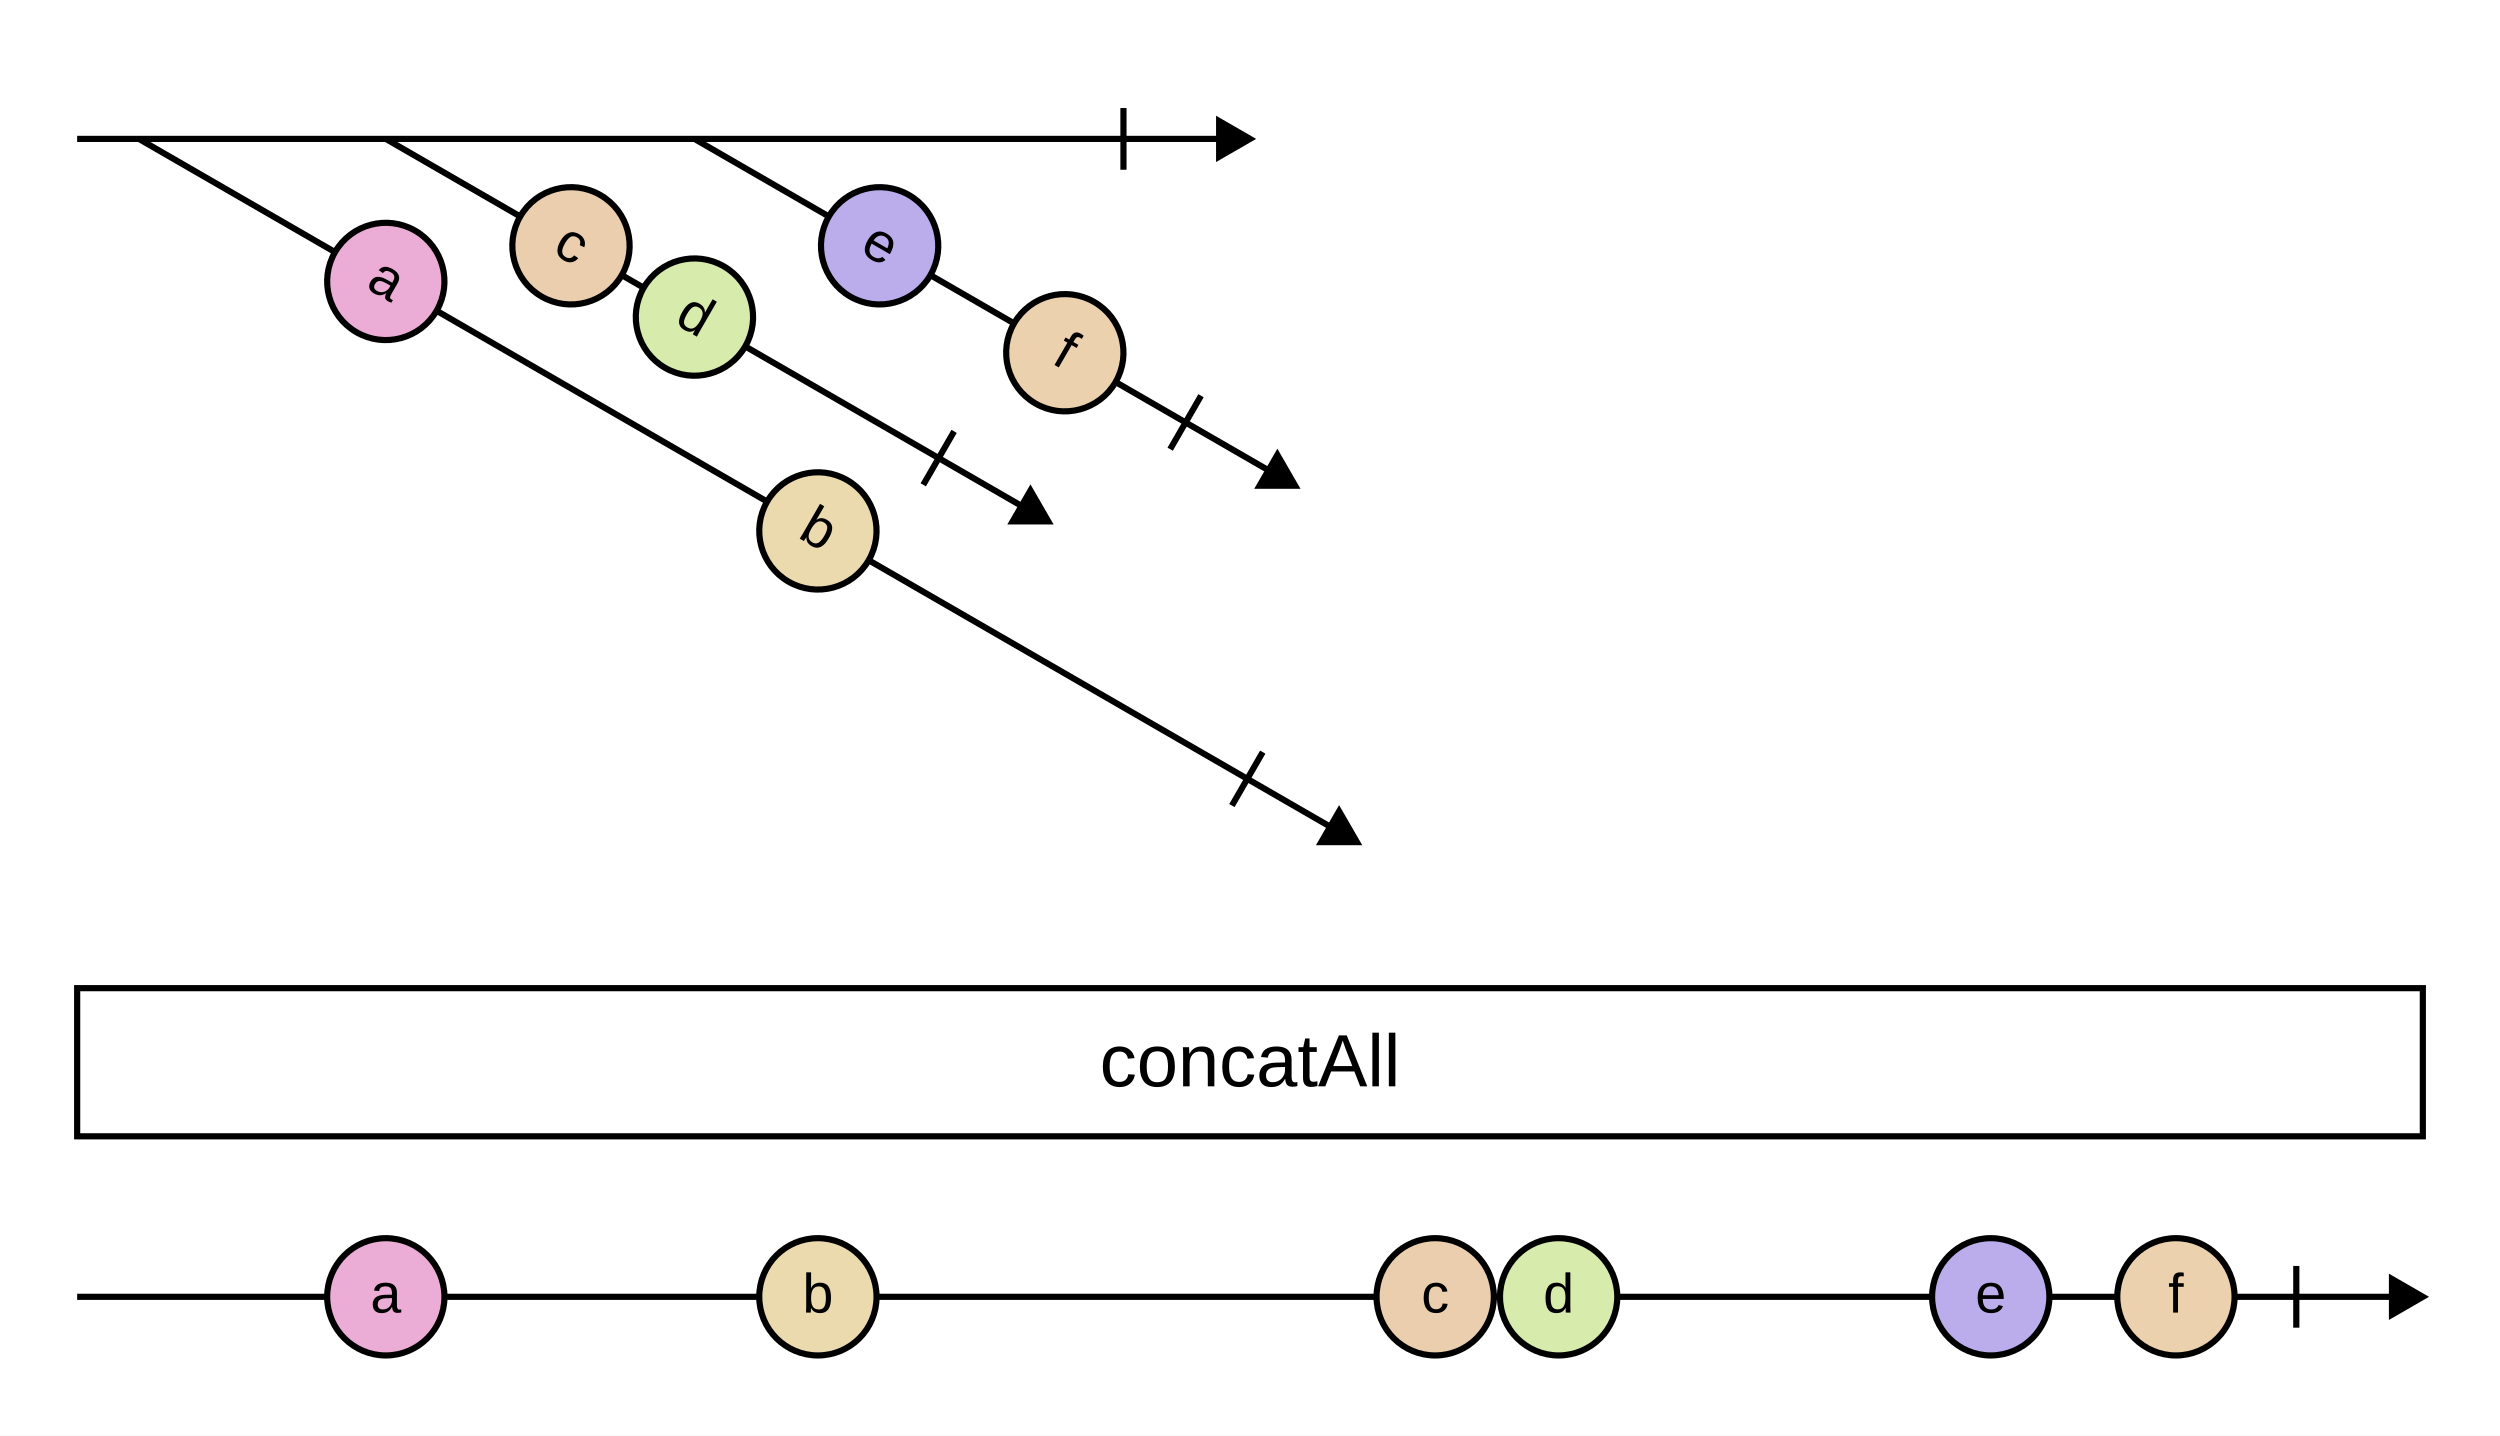
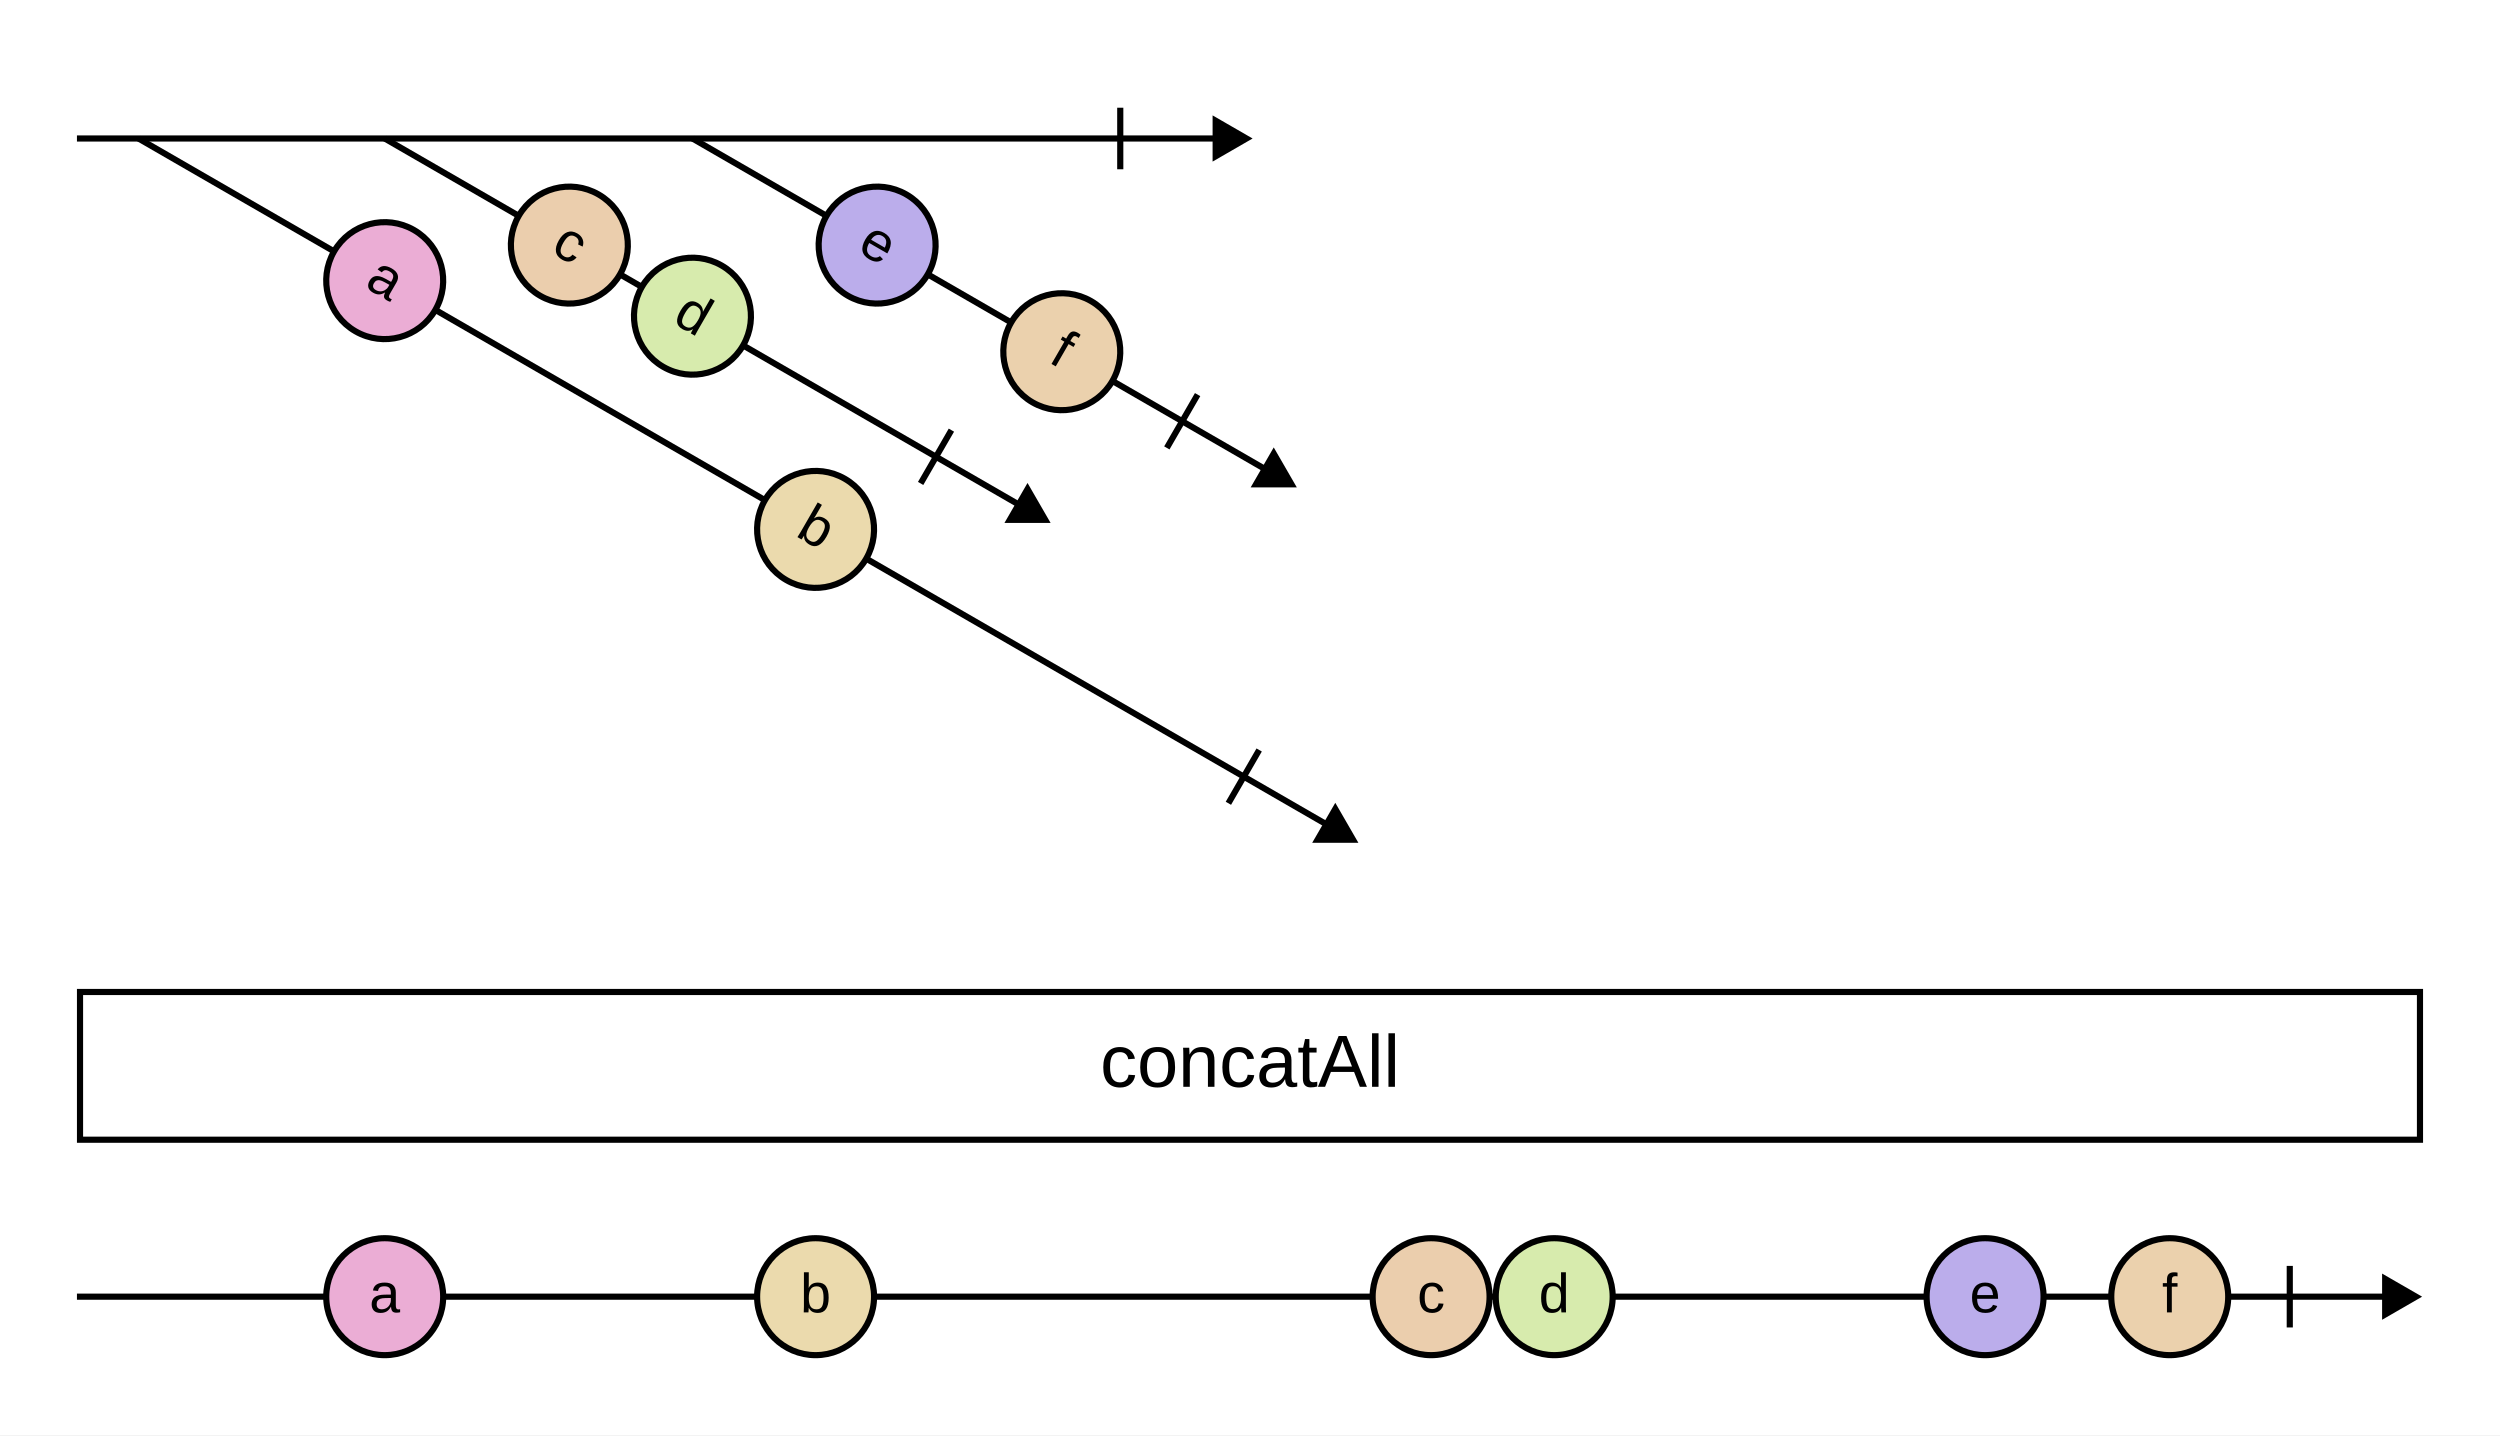
- <svg xmlns="http://www.w3.org/2000/svg" viewBox="0 0 810 465.167" width="810" height="465.167">
-   <path fill="#fff" d="M0 0h810v465.167H0z" />
+ <svg xmlns="http://www.w3.org/2000/svg" viewBox="0 0 812.309 466.321" width="812.309" height="466.321">
+   <path fill="#fff" d="M0 0h812.309v466.321H0z" />
  <g stroke="#000" stroke-width="2">
    <path d="M25 45h370" />
    <path stroke-linecap="square" d="M395 39.226 405 45l-10 5.774z" />
  </g>
  <path stroke="#000" stroke-width="2" d="M364 35v20" />
  <g stroke="#000" stroke-width="2">
    <path d="m225 45 185.98 107.376" />
    <path stroke-linecap="square" d="m413.868 147.376 5.773 10h-11.547z" />
  </g>
  <path stroke="#000" stroke-width="2" d="m389.134 128.216-10 17.32" />
  <g transform="rotate(30 6.567 673.6)">
    <circle cx="20" cy="20" fill="hsl(35, 60%, 80%)" stroke="#000" stroke-width="2" r="19" />
    <text font-family="Arial, Helvetica, sans-serif" font-size="18" dominant-baseline="middle" text-anchor="middle" transform="translate(20 20)">f</text>
  </g>
  <g transform="rotate(30 41.208 544.317)">
    <circle cx="20" cy="20" fill="hsl(253, 60%, 80%)" stroke="#000" stroke-width="2" r="19" />
    <text font-family="Arial, Helvetica, sans-serif" font-size="18" dominant-baseline="middle" text-anchor="middle" transform="translate(20 20)">e</text>
  </g>
  <g stroke="#000" stroke-width="2">
    <path d="m125 45 205.98 118.923" />
    <path stroke-linecap="square" d="m333.868 158.923 5.773 10h-11.547z" />
  </g>
  <path stroke="#000" stroke-width="2" d="m309.134 139.763-10 17.32" />
  <g transform="rotate(30 -31.886 443.903)">
    <circle cx="20" cy="20" fill="hsl(79, 60%, 80%)" stroke="#000" stroke-width="2" r="19" />
    <text font-family="Arial, Helvetica, sans-serif" font-size="18" dominant-baseline="middle" text-anchor="middle" transform="translate(20 20)">d</text>
  </g>
  <g transform="rotate(30 -8.792 357.715)">
    <circle cx="20" cy="20" fill="hsl(32, 60%, 80%)" stroke="#000" stroke-width="2" r="19" />
    <text font-family="Arial, Helvetica, sans-serif" font-size="18" dominant-baseline="middle" text-anchor="middle" transform="translate(20 20)">c</text>
  </g>
  <g stroke="#000" stroke-width="2">
    <path d="m45 45 385.98 222.846" />
    <path stroke-linecap="square" d="m433.868 262.846 5.773 10h-11.547z" />
  </g>
  <path stroke="#000" stroke-width="2" d="m409.134 243.686-10 17.32" />
  <g transform="rotate(30 -141.168 553.185)">
    <circle cx="20" cy="20" fill="hsl(44, 60%, 80%)" stroke="#000" stroke-width="2" r="19" />
    <text font-family="Arial, Helvetica, sans-serif" font-size="18" dominant-baseline="middle" text-anchor="middle" transform="translate(20 20)">b</text>
  </g>
  <g transform="rotate(30 -60.339 251.527)">
    <circle cx="20" cy="20" fill="hsl(321, 60%, 80%)" stroke="#000" stroke-width="2" r="19" />
    <text font-family="Arial, Helvetica, sans-serif" font-size="18" dominant-baseline="middle" text-anchor="middle" transform="translate(20 20)">a</text>
  </g>
-   <g transform="translate(25 310.167)">
-     <rect y="10" width="760" height="48" fill="#fff" stroke="#000" stroke-width="2" rx="0" />
-     <text x="380" y="35" dominant-baseline="middle" text-anchor="middle" font-family="Arial, Helvetica, sans-serif" font-size="24">concatAll</text>
+   <g transform="translate(25 311.321)">
+     <rect x="1" y="11" width="760.309" height="48" fill="#fff" stroke="#000" stroke-width="2" rx="0" />
+     <text x="381.155" y="35" dominant-baseline="middle" text-anchor="middle" font-family="Arial, Helvetica, sans-serif" font-size="24">concatAll</text>
  </g>
  <g stroke="#000" stroke-width="2">
-     <path d="M25 420.167h750" />
-     <path stroke-linecap="square" d="m775 414.393 10 5.774-10 5.773z" />
+     <path d="M25 421.321h750" />
+     <path stroke-linecap="square" d="m775 415.548 10 5.773-10 5.774z" />
  </g>
-   <path stroke="#000" stroke-width="2" d="M744 410.167v20" />
-   <g transform="translate(685 400.167)">
+   <path stroke="#000" stroke-width="2" d="M744 411.321v20" />
+   <g transform="translate(685 401.321)">
    <circle cx="20" cy="20" fill="hsl(35, 60%, 80%)" stroke="#000" stroke-width="2" r="19" />
    <text font-family="Arial, Helvetica, sans-serif" font-size="18" dominant-baseline="middle" text-anchor="middle" transform="translate(20 20)">f</text>
  </g>
-   <g transform="translate(625 400.167)">
+   <g transform="translate(625 401.321)">
    <circle cx="20" cy="20" fill="hsl(253, 60%, 80%)" stroke="#000" stroke-width="2" r="19" />
    <text font-family="Arial, Helvetica, sans-serif" font-size="18" dominant-baseline="middle" text-anchor="middle" transform="translate(20 20)">e</text>
  </g>
-   <g transform="translate(485 400.167)">
+   <g transform="translate(485 401.321)">
    <circle cx="20" cy="20" fill="hsl(79, 60%, 80%)" stroke="#000" stroke-width="2" r="19" />
    <text font-family="Arial, Helvetica, sans-serif" font-size="18" dominant-baseline="middle" text-anchor="middle" transform="translate(20 20)">d</text>
  </g>
-   <g transform="translate(445 400.167)">
+   <g transform="translate(445 401.321)">
    <circle cx="20" cy="20" fill="hsl(32, 60%, 80%)" stroke="#000" stroke-width="2" r="19" />
    <text font-family="Arial, Helvetica, sans-serif" font-size="18" dominant-baseline="middle" text-anchor="middle" transform="translate(20 20)">c</text>
  </g>
-   <g transform="translate(245 400.167)">
+   <g transform="translate(245 401.321)">
    <circle cx="20" cy="20" fill="hsl(44, 60%, 80%)" stroke="#000" stroke-width="2" r="19" />
    <text font-family="Arial, Helvetica, sans-serif" font-size="18" dominant-baseline="middle" text-anchor="middle" transform="translate(20 20)">b</text>
  </g>
-   <g transform="translate(105 400.167)">
+   <g transform="translate(105 401.321)">
    <circle cx="20" cy="20" fill="hsl(321, 60%, 80%)" stroke="#000" stroke-width="2" r="19" />
    <text font-family="Arial, Helvetica, sans-serif" font-size="18" dominant-baseline="middle" text-anchor="middle" transform="translate(20 20)">a</text>
  </g>
</svg>
